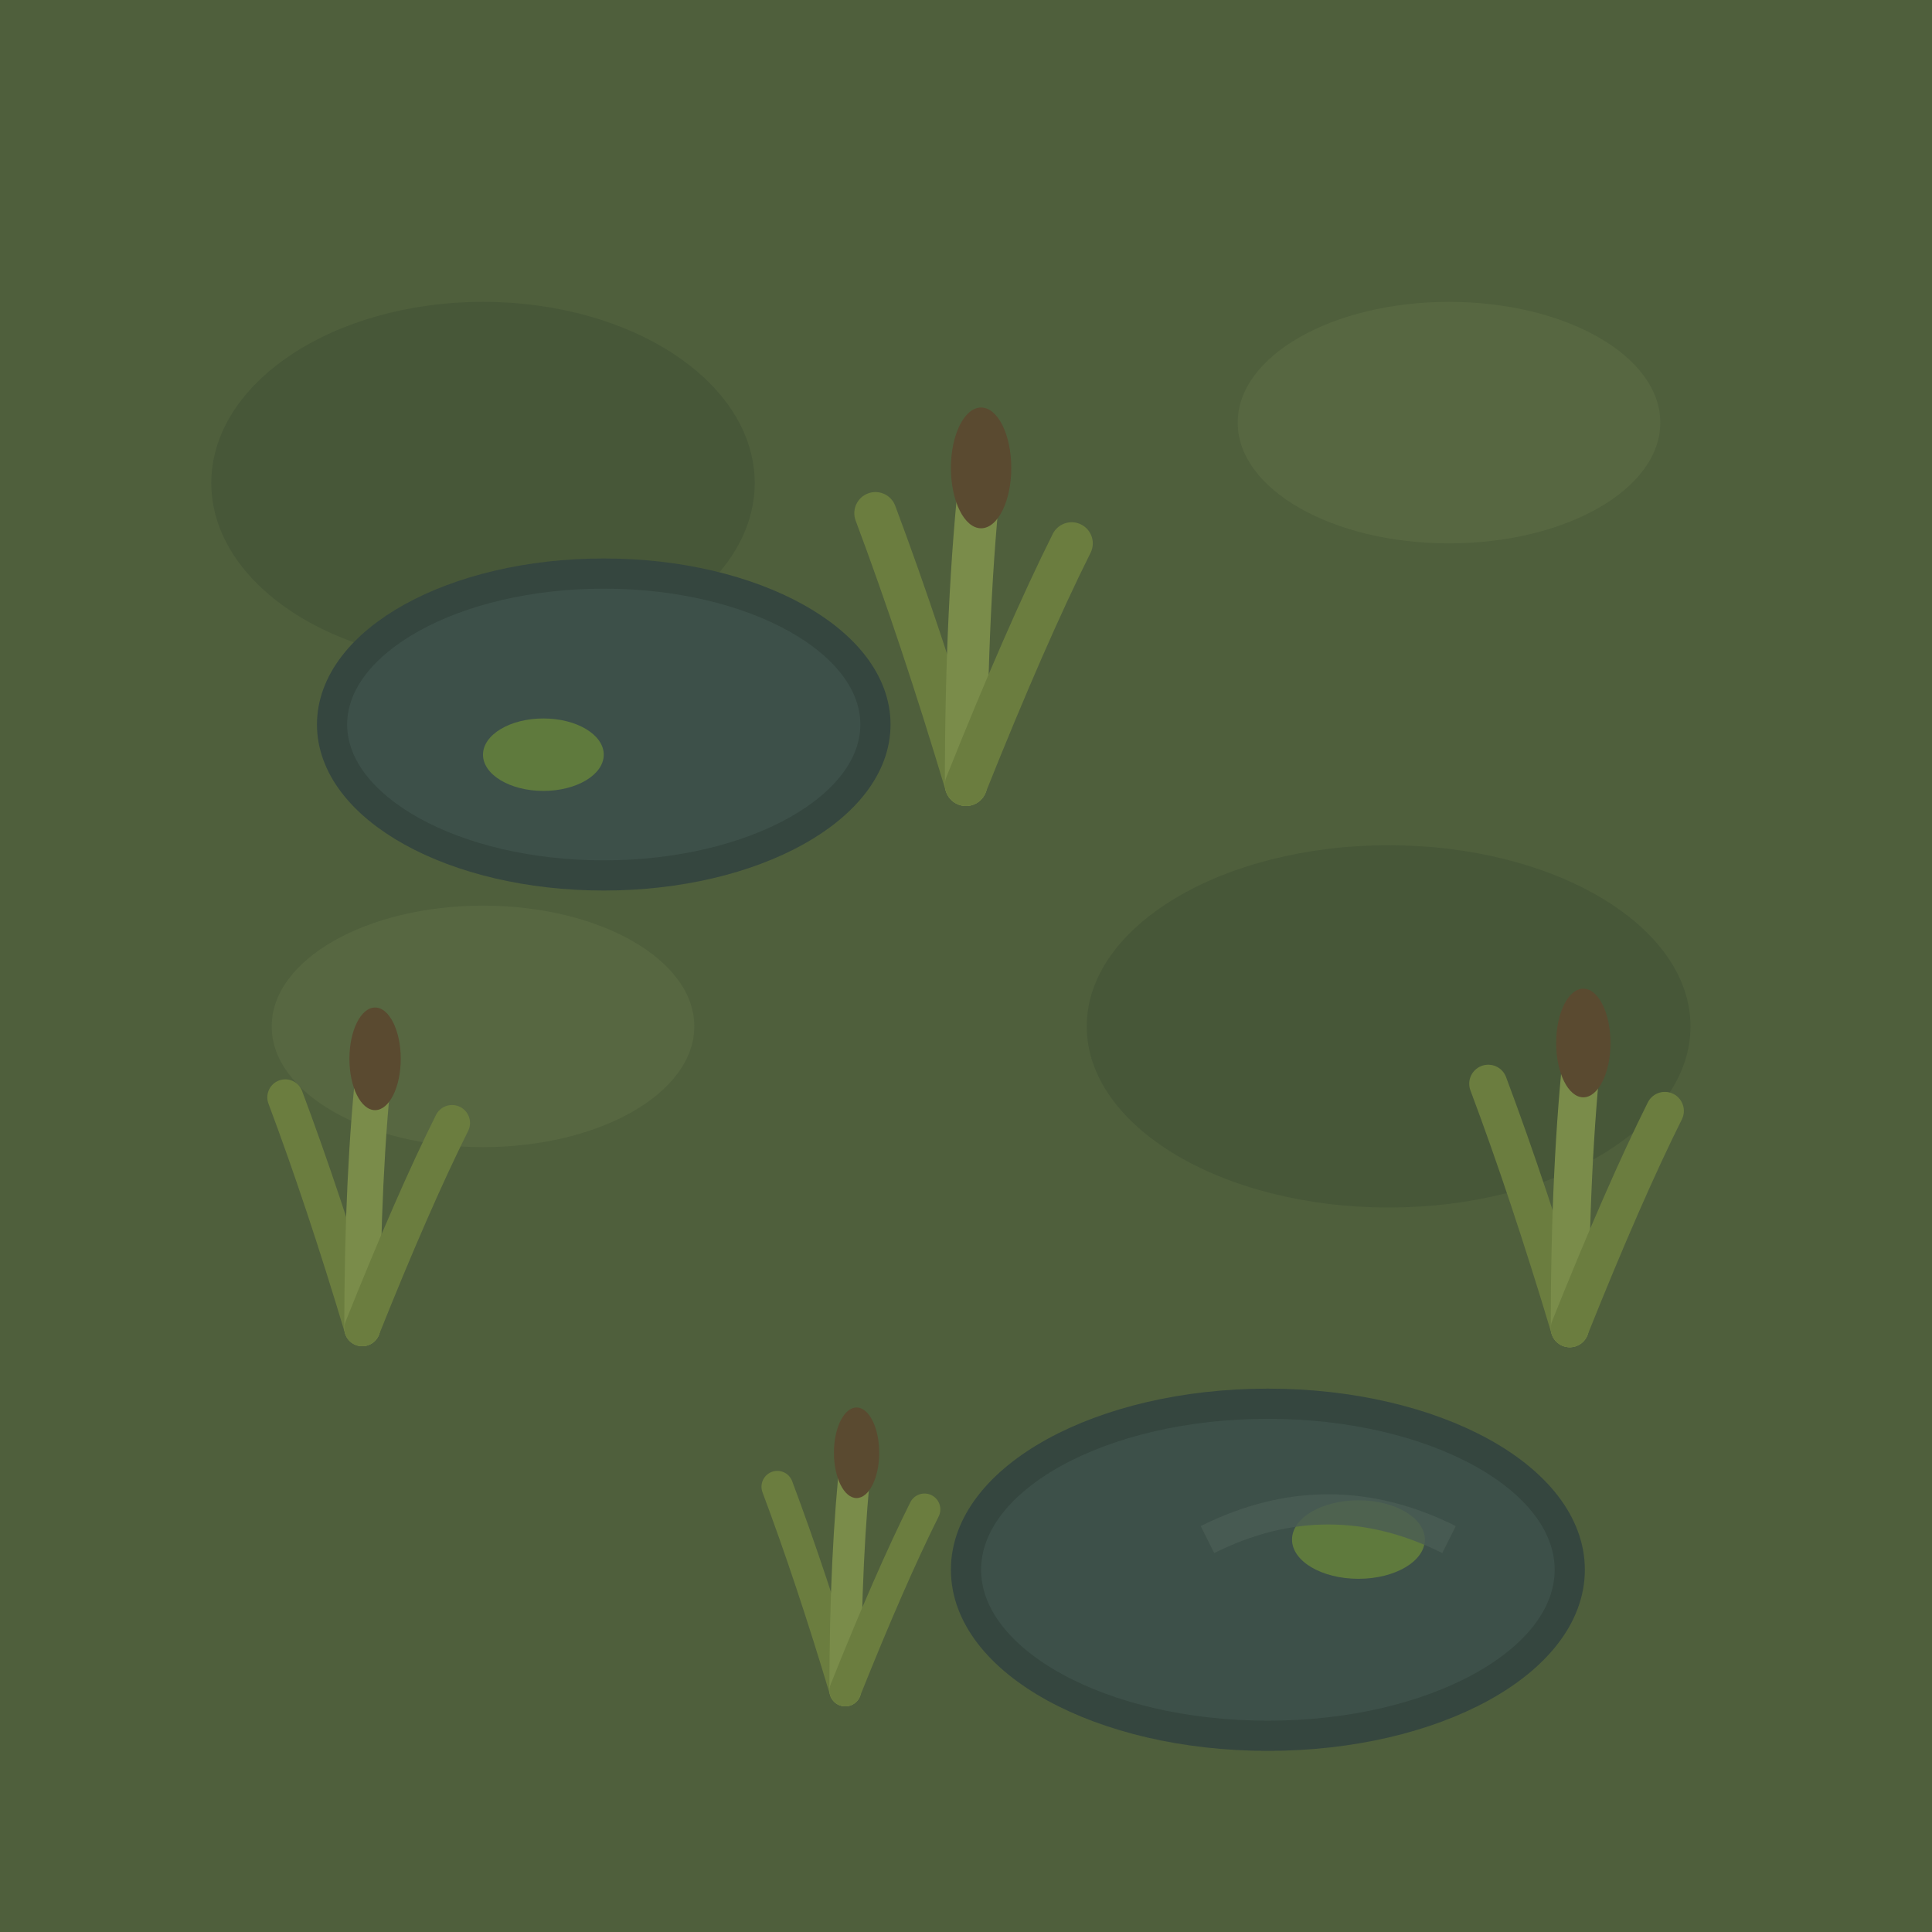
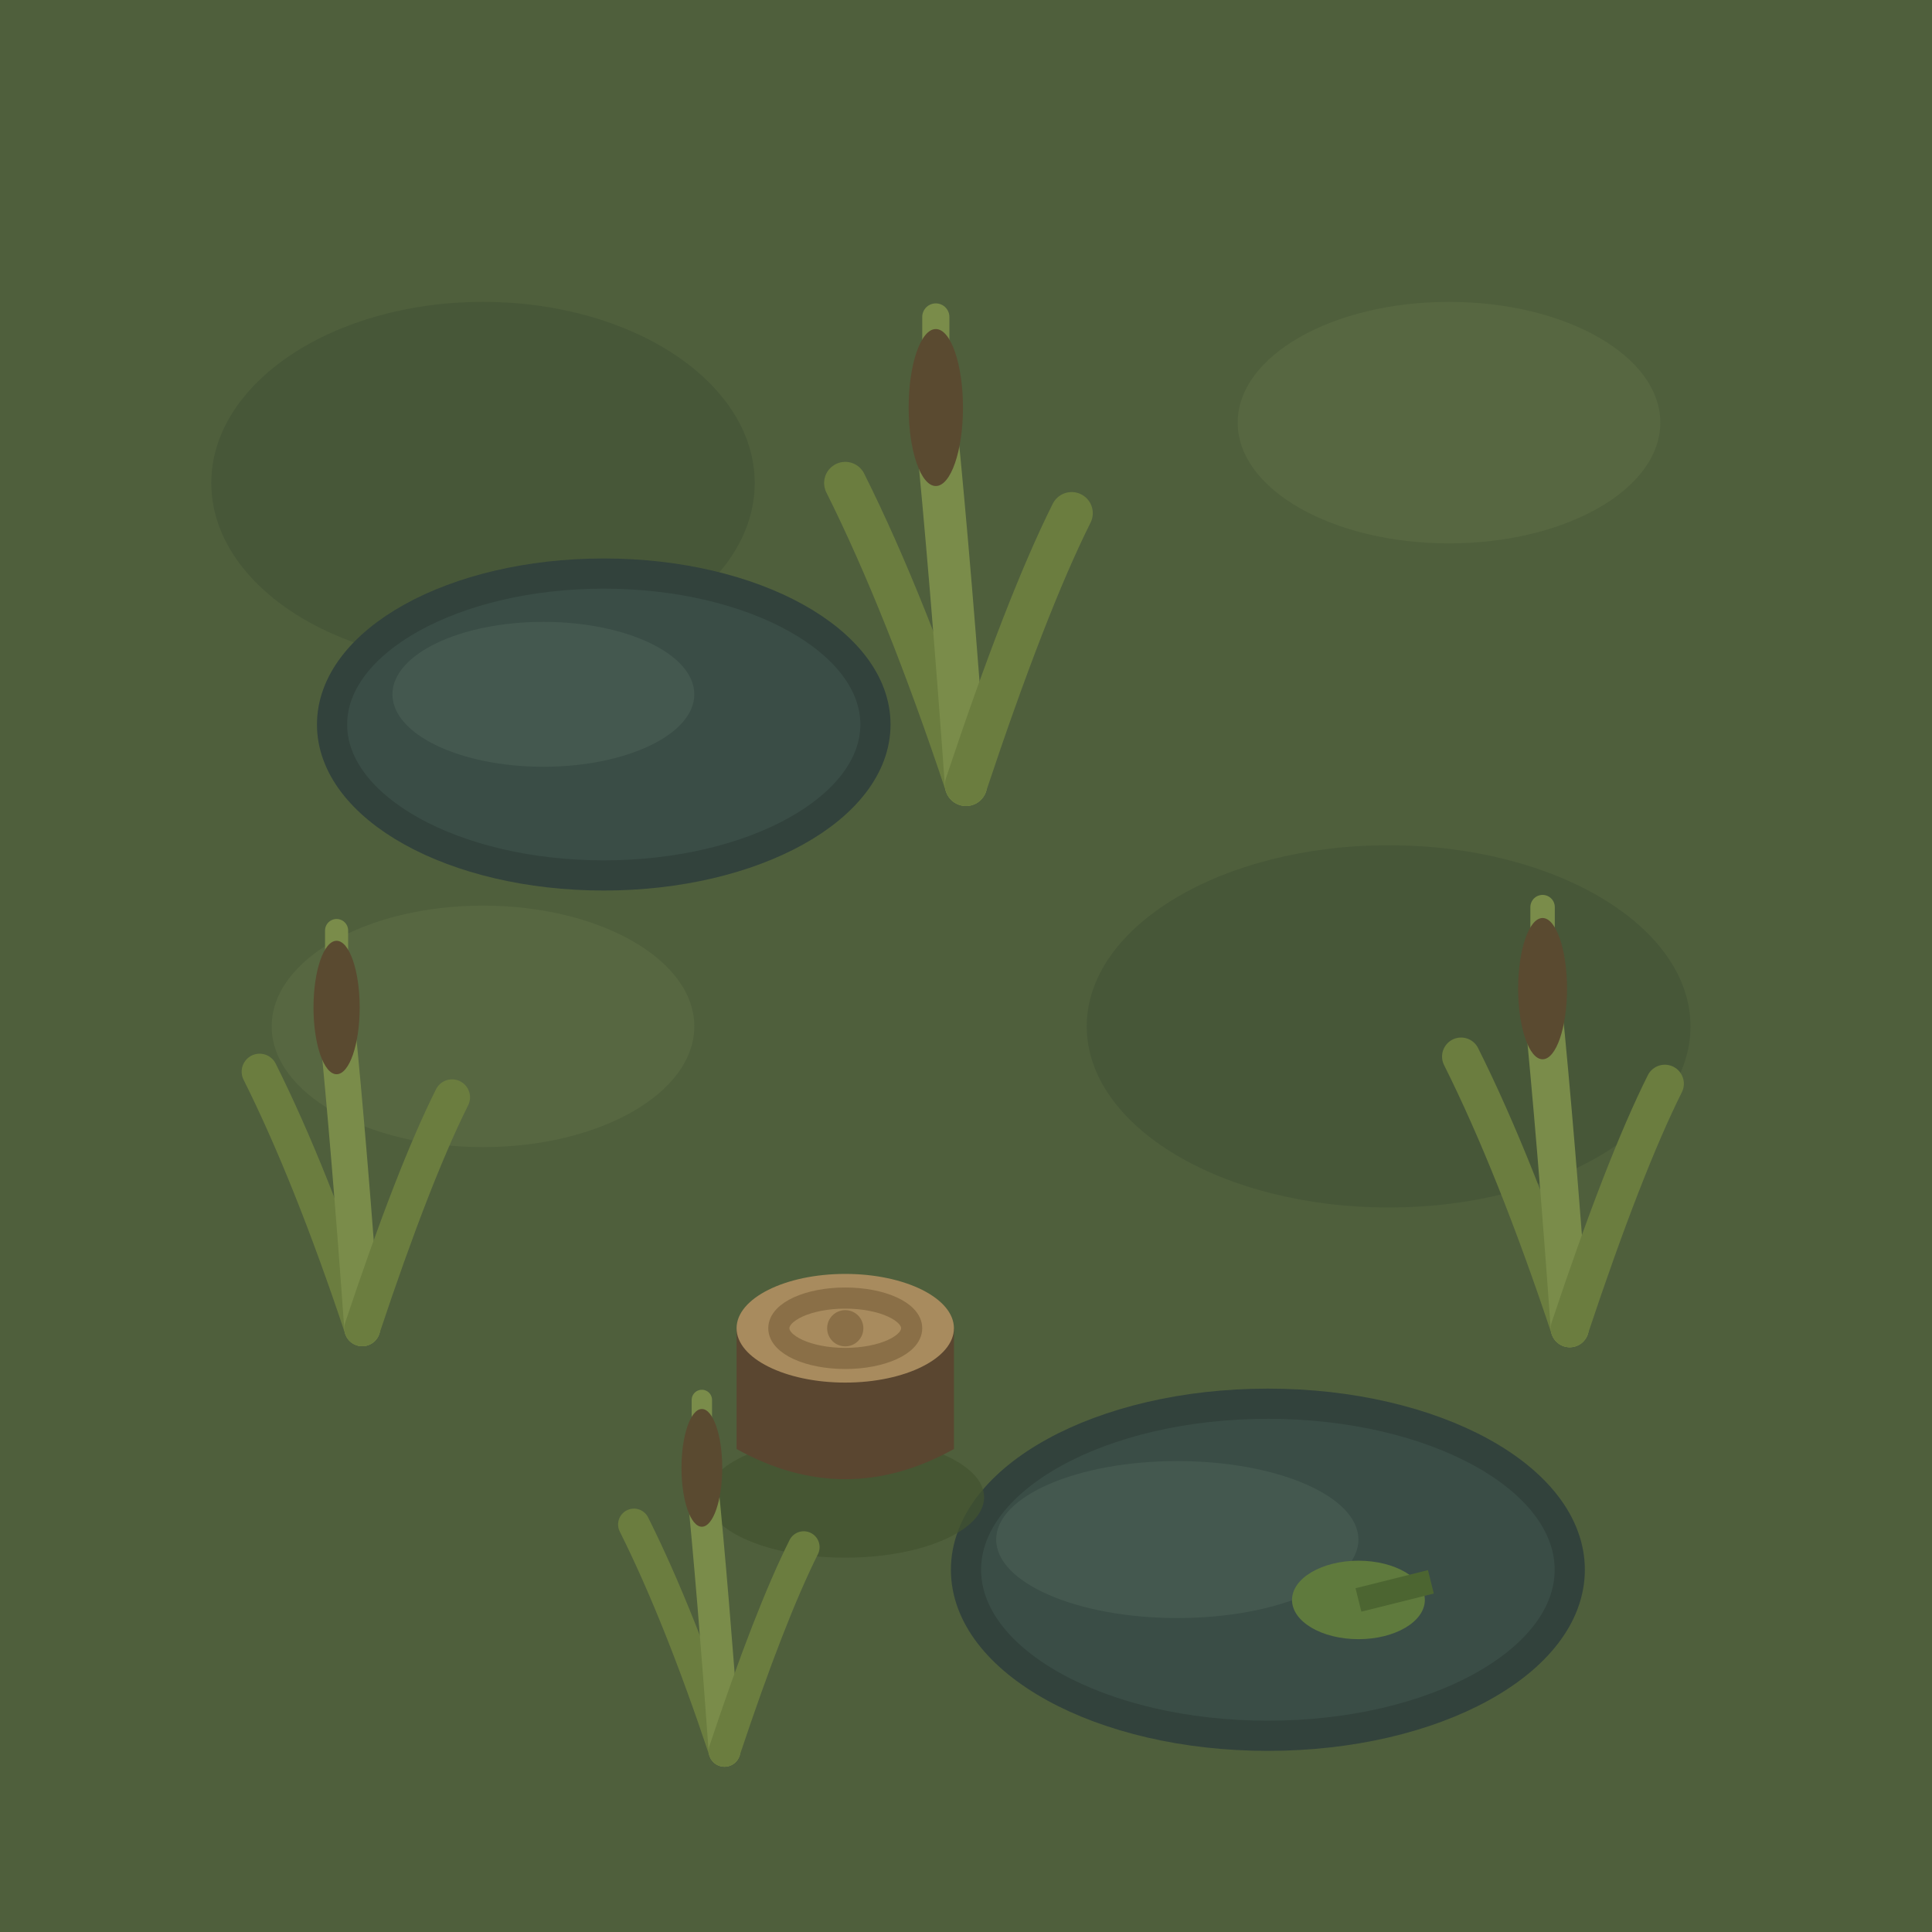
<svg xmlns="http://www.w3.org/2000/svg" viewBox="0 0 64 64">
  <defs>
    <g id="rd" fill="none" stroke-linecap="round">
-       <path d="M0 0 Q-1.5 -5 -3 -9" stroke="#6b7d3f" stroke-width="1.4" />
-       <path d="M0 0 Q0 -6 0.5 -10.5" stroke="#7a8c4a" stroke-width="1.4" />
-       <path d="M0 0 Q2 -5 3.5 -8" stroke="#6b7d3f" stroke-width="1.4" />
-       <ellipse cx="0.5" cy="-10.5" rx="1" ry="2" fill="#5a4a30" />
+       <path d="M0 0 Q-2 -6 -4 -10" stroke="#6b7d3f" stroke-width="1.4" />
+       <path d="M0 0 Q-0.5 -7 -1 -12" stroke="#7a8c4a" stroke-width="1.4" />
+       <path d="M0 0 Q2 -6 3.5 -9" stroke="#6b7d3f" stroke-width="1.4" />
+       <path d="M-1 -12 L-1 -15.5" stroke="#7a8c4a" stroke-width="0.9" />
+       <ellipse cx="-1" cy="-12.5" rx="0.9" ry="2.6" fill="#5a4a30" />
    </g>
  </defs>
  <rect width="64" height="64" fill="#4f5f3c" />
  <g fill="#475738">
    <ellipse cx="16" cy="16" rx="9" ry="6" />
    <ellipse cx="46" cy="34" rx="10" ry="6" />
  </g>
  <g fill="#576741">
    <ellipse cx="48" cy="14" rx="7" ry="4" />
    <ellipse cx="16" cy="34" rx="7" ry="4" />
  </g>
-   <ellipse cx="20" cy="24" rx="9" ry="5" fill="#3d5049" />
-   <ellipse cx="20" cy="24" rx="9" ry="5" fill="none" stroke="#35463f" stroke-width="1" />
-   <ellipse cx="42" cy="52" rx="10" ry="5.5" fill="#3d5049" />
-   <ellipse cx="42" cy="52" rx="10" ry="5.5" fill="none" stroke="#35463f" stroke-width="1" />
-   <ellipse cx="18" cy="25" rx="2" ry="1.2" fill="#5f7a3d" />
-   <ellipse cx="45" cy="51" rx="2.2" ry="1.3" fill="#5f7a3d" />
-   <path d="M40 51 Q44 49 48 51" stroke="#4a5c54" stroke-width="1" fill="none" opacity="0.8" />
+   <ellipse cx="20" cy="24" rx="9" ry="5" fill="#3a4d46" />
+   <ellipse cx="20" cy="24" rx="9" ry="5" fill="none" stroke="#32423c" stroke-width="1" />
+   <ellipse cx="18" cy="23" rx="5" ry="2.4" fill="#44584f" />
+   <ellipse cx="42" cy="52" rx="10" ry="5.5" fill="#3a4d46" />
+   <ellipse cx="42" cy="52" rx="10" ry="5.5" fill="none" stroke="#32423c" stroke-width="1" />
+   <ellipse cx="39" cy="51" rx="6" ry="2.6" fill="#44584f" />
+   <ellipse cx="45" cy="53" rx="2.2" ry="1.3" fill="#5f7a3d" />
+   <path d="M45 53 L47.4 52.4" stroke="#4c6531" stroke-width="0.8" />
  <use href="#rd" transform="translate(32 26)" />
  <use href="#rd" transform="translate(12 44) scale(0.85)" />
  <use href="#rd" transform="translate(52 44) scale(0.9)" />
-   <use href="#rd" transform="translate(28 56) scale(0.75)" />
+   <g transform="translate(28 48)">
+     <ellipse cx="0" cy="1.6" rx="4.6" ry="2" fill="#42522f" opacity="0.7" />
+     <path d="M-3.6 0 L-3.6 -4 L3.6 -4 L3.6 0 Q0 2 -3.6 0 Z" fill="#5a4630" />
+     <ellipse cx="0" cy="-4" rx="3.6" ry="1.8" fill="#a88b5e" />
+     <ellipse cx="0" cy="-4" rx="2.2" ry="1" fill="none" stroke="#8a6f47" stroke-width="0.7" />
+     <circle cx="0" cy="-4" r="0.6" fill="#8a6f47" />
+   </g>
+   <use href="#rd" transform="translate(24 58) scale(0.75)" />
</svg>
